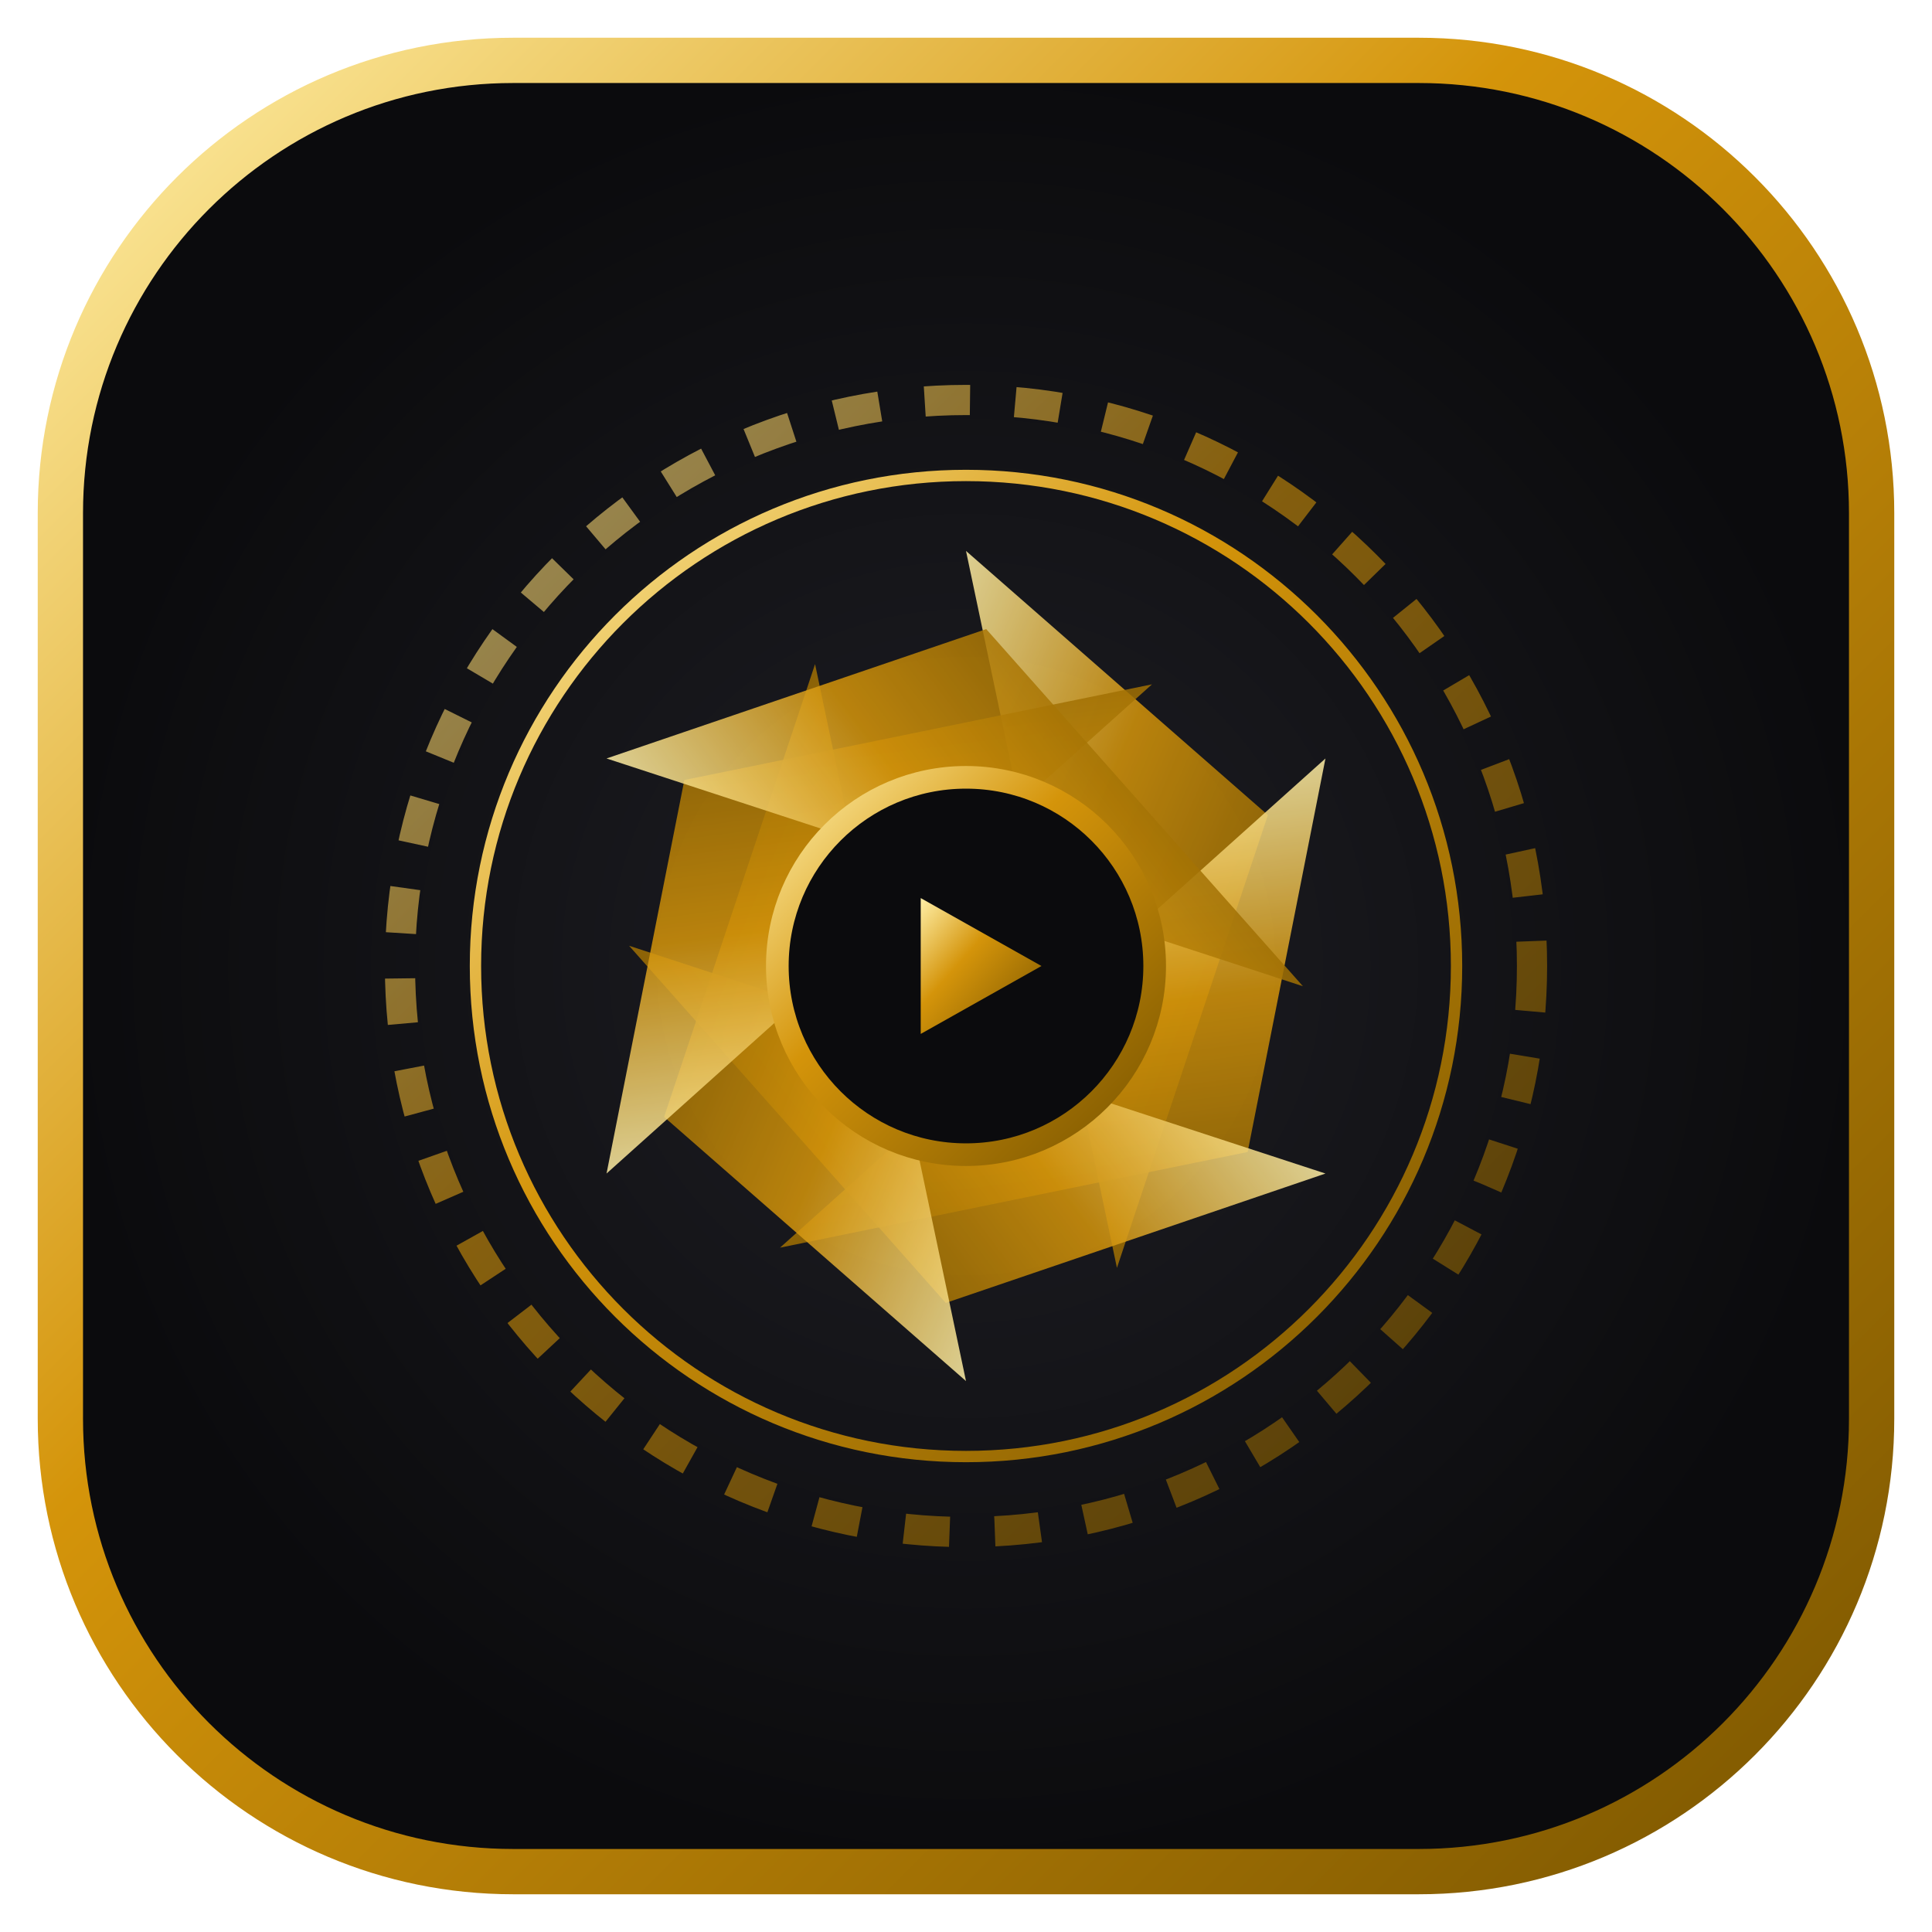
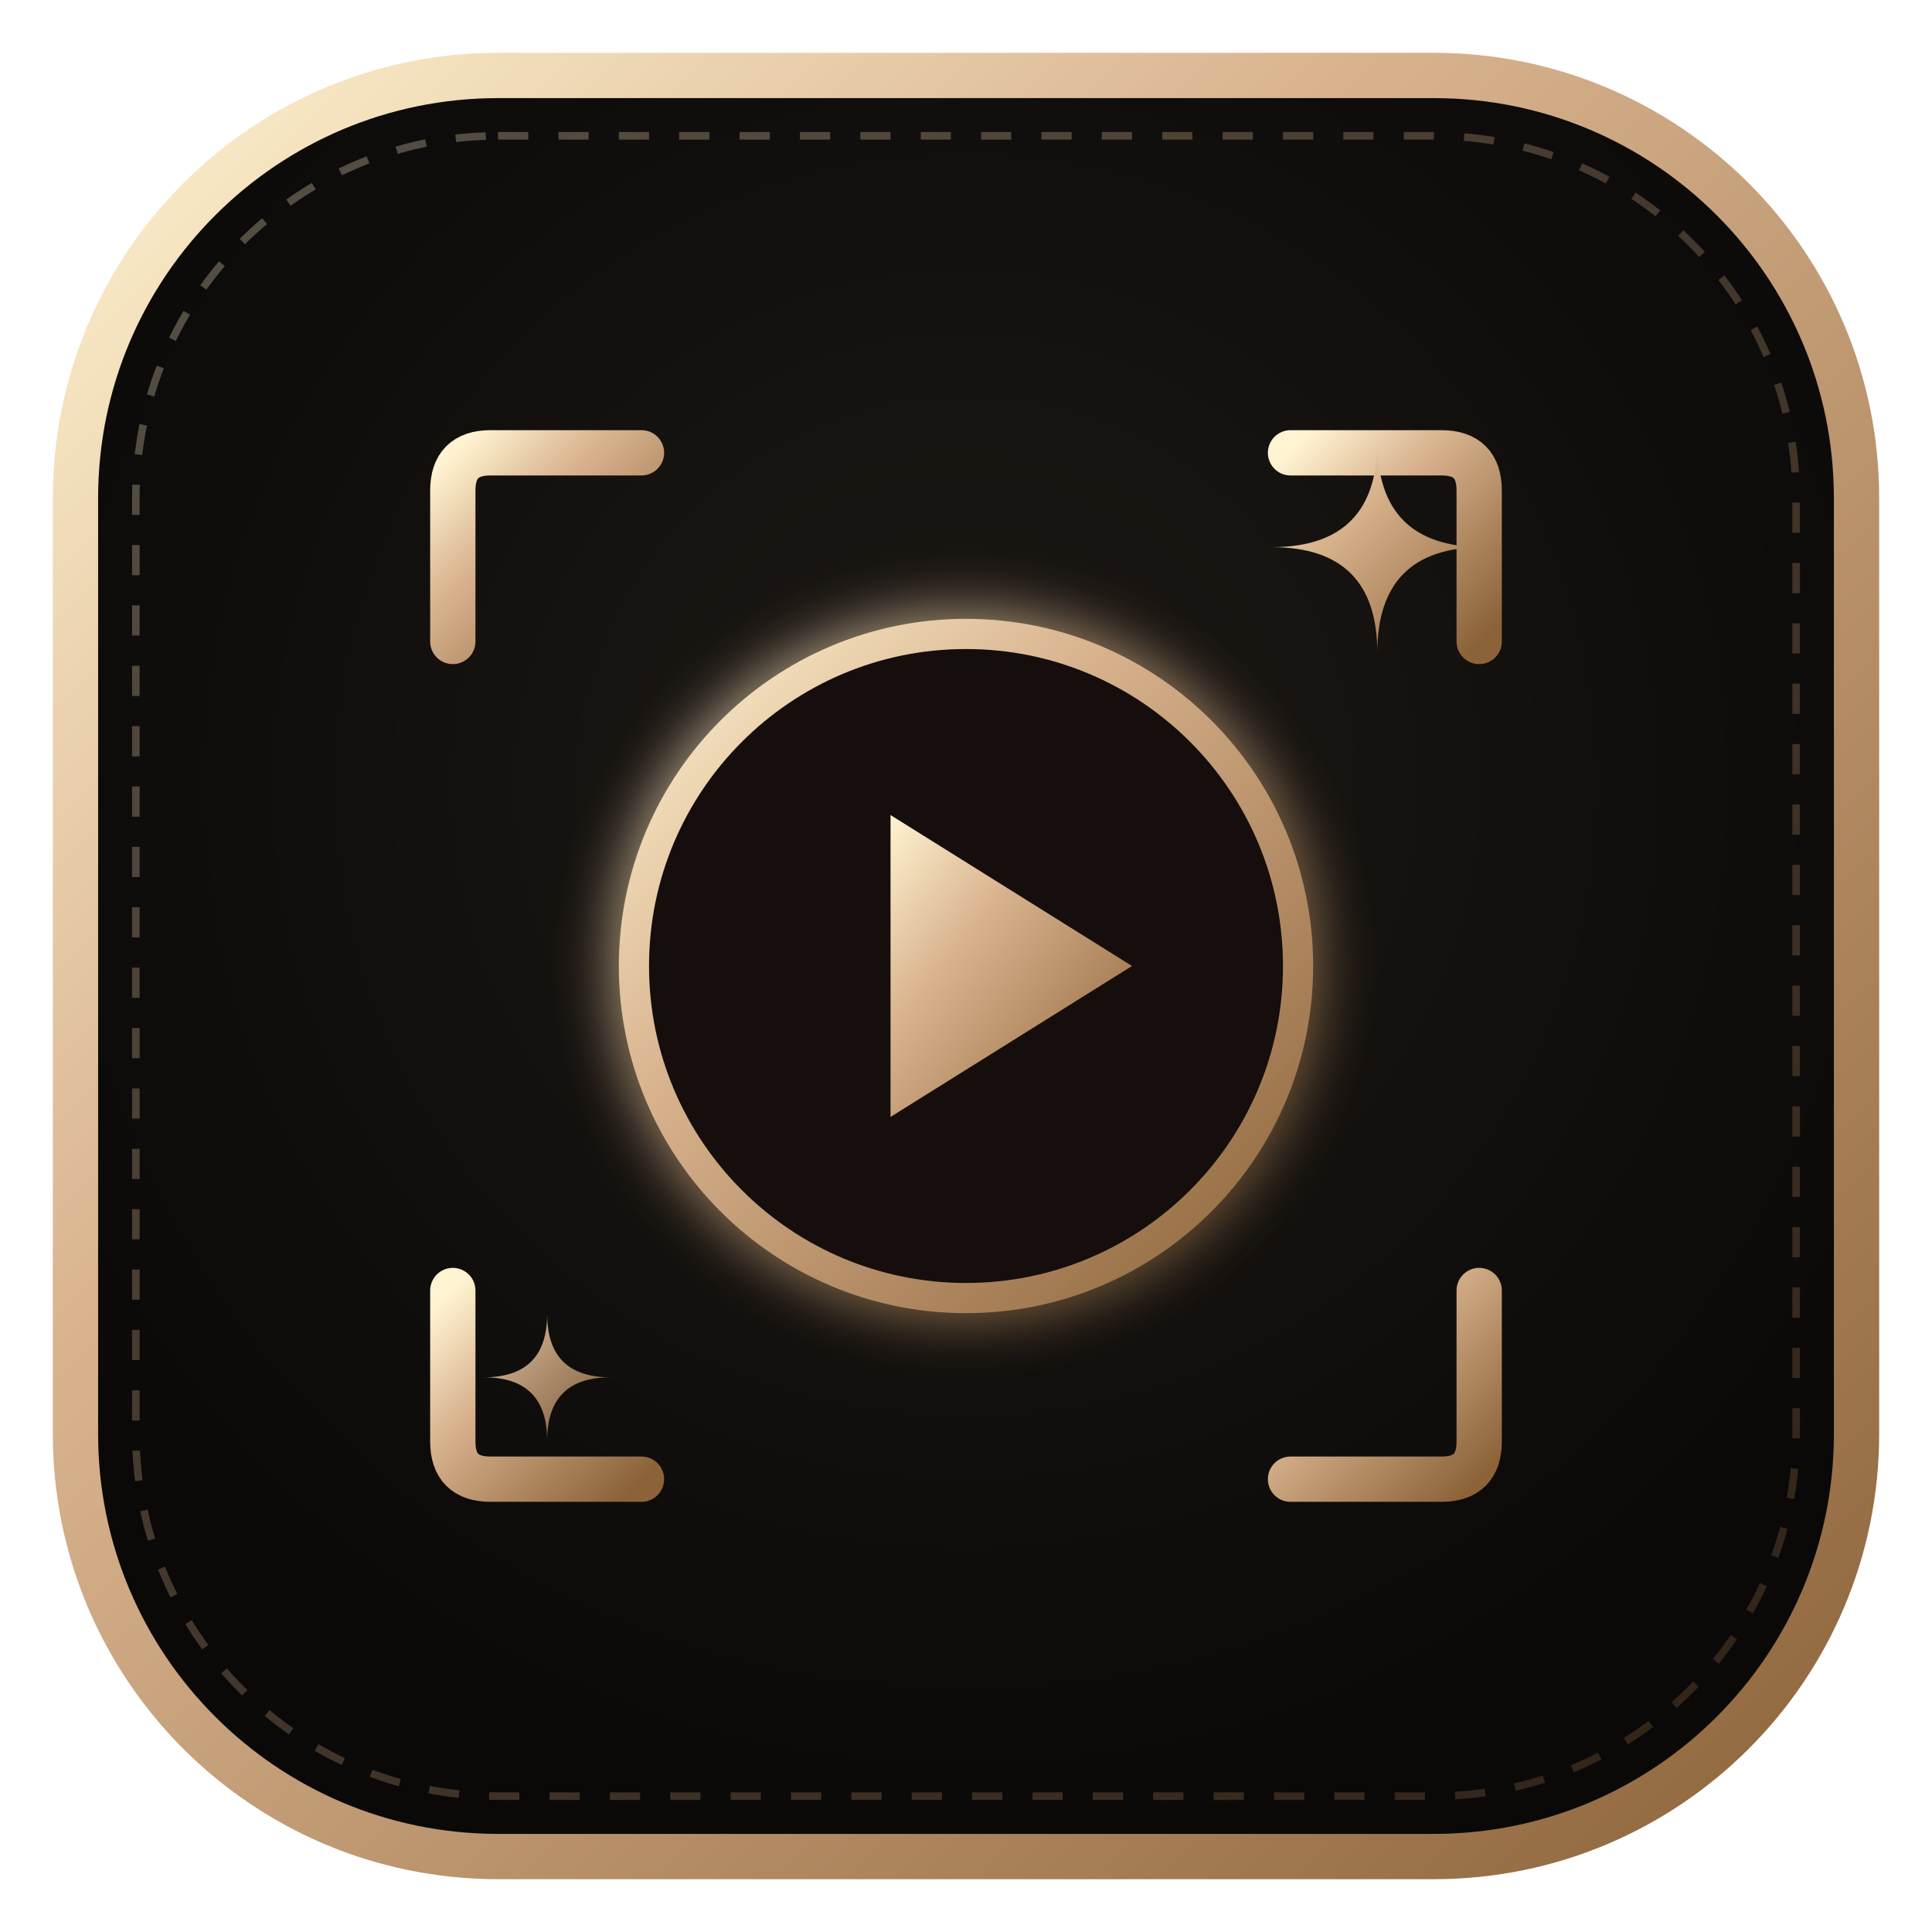
<svg xmlns="http://www.w3.org/2000/svg" viewBox="0 0 512 512" fill="none">
  <defs>
    <linearGradient id="gold-grad" x1="0%" y1="0%" x2="100%" y2="100%">
-       <stop offset="0%" stop-color="#FFEFA6" />
-       <stop offset="40%" stop-color="#D4940A" />
-       <stop offset="100%" stop-color="#7B5600" />
+       <stop offset="0%" stop-color="#FFF3D1" />
+       <stop offset="35%" stop-color="#D9B48F" />
+       <stop offset="100%" stop-color="#8C6339" />
    </linearGradient>
-     <radialGradient id="dark-grad" cx="50%" cy="50%" r="50%">
-       <stop offset="0%" stop-color="#1E1E24" />
-       <stop offset="100%" stop-color="#0B0B0D" />
+     <filter id="gold-glow" x="-20%" y="-20%" width="140%" height="140%">
+       <feGaussianBlur stdDeviation="8" result="blur" />
+       <feComposite in="SourceGraphic" in2="blur" operator="over" />
+     </filter>
+     <radialGradient id="bg-grad" cx="50%" cy="40%" r="60%">
+       <stop offset="0%" stop-color="#1C1814" />
+       <stop offset="100%" stop-color="#0A0908" />
    </radialGradient>
  </defs>
-   <rect x="16" y="16" width="480" height="480" rx="120" fill="url(#dark-grad)" stroke="url(#gold-grad)" stroke-width="12" />
-   <circle cx="256" cy="256" r="150" stroke="url(#gold-grad)" stroke-width="8" stroke-dasharray="12 12" opacity="0.6" />
-   <circle cx="256" cy="256" r="130" stroke="url(#gold-grad)" stroke-width="3" />
-   <g transform="translate(256, 256)">
-     <path d="M 0,-110 L 80,-40 L 40,80 Z" fill="url(#gold-grad)" opacity="0.85" transform="rotate(0)" />
-     <path d="M 0,-110 L 80,-40 L 40,80 Z" fill="url(#gold-grad)" opacity="0.85" transform="rotate(60)" />
-     <path d="M 0,-110 L 80,-40 L 40,80 Z" fill="url(#gold-grad)" opacity="0.85" transform="rotate(120)" />
-     <path d="M 0,-110 L 80,-40 L 40,80 Z" fill="url(#gold-grad)" opacity="0.85" transform="rotate(180)" />
-     <path d="M 0,-110 L 80,-40 L 40,80 Z" fill="url(#gold-grad)" opacity="0.85" transform="rotate(240)" />
-     <path d="M 0,-110 L 80,-40 L 40,80 Z" fill="url(#gold-grad)" opacity="0.85" transform="rotate(300)" />
-     <circle cx="0" cy="0" r="50" fill="#0B0B0D" stroke="url(#gold-grad)" stroke-width="6" />
-     <polygon points="-12,-18 -12,18 20,0" fill="url(#gold-grad)" />
+   <rect x="20" y="20" width="472" height="472" rx="112" fill="url(#bg-grad)" stroke="url(#gold-grad)" stroke-width="12" />
+   <rect x="36" y="36" width="440" height="440" rx="96" fill="none" stroke="url(#gold-grad)" stroke-width="2" stroke-dasharray="8 8" opacity="0.3" />
+   <path d="M 120 170 L 120 130 Q 120 120 130 120 L 170 120" stroke="url(#gold-grad)" stroke-width="12" stroke-linecap="round" stroke-linejoin="round" />
+   <path d="M 342 120 L 382 120 Q 392 120 392 130 L 392 170" stroke="url(#gold-grad)" stroke-width="12" stroke-linecap="round" stroke-linejoin="round" />
+   <path d="M 120 342 L 120 382 Q 120 392 130 392 L 170 392" stroke="url(#gold-grad)" stroke-width="12" stroke-linecap="round" stroke-linejoin="round" />
+   <path d="M 342 392 L 382 392 Q 392 392 392 382 L 392 342" stroke="url(#gold-grad)" stroke-width="12" stroke-linecap="round" stroke-linejoin="round" />
+   <circle cx="256" cy="256" r="88" fill="#120F0C" stroke="url(#gold-grad)" stroke-width="8" filter="url(#gold-glow)" />
+   <polygon points="236,216 236,296 300,256" fill="url(#gold-grad)" />
+   <g transform="translate(365, 145)">
+     <path d="M 0 -28 Q 0 0 28 0 Q 0 0 0 28 Q 0 0 -28 0 Q 0 0 0 -28 Z" fill="url(#gold-grad)" />
+   </g>
+   <g transform="translate(145, 365) scale(0.6)">
+     <path d="M 0 -28 Q 0 0 28 0 Q 0 0 0 28 Q 0 0 -28 0 Q 0 0 0 -28 Z" fill="url(#gold-grad)" opacity="0.85" />
  </g>
</svg>
